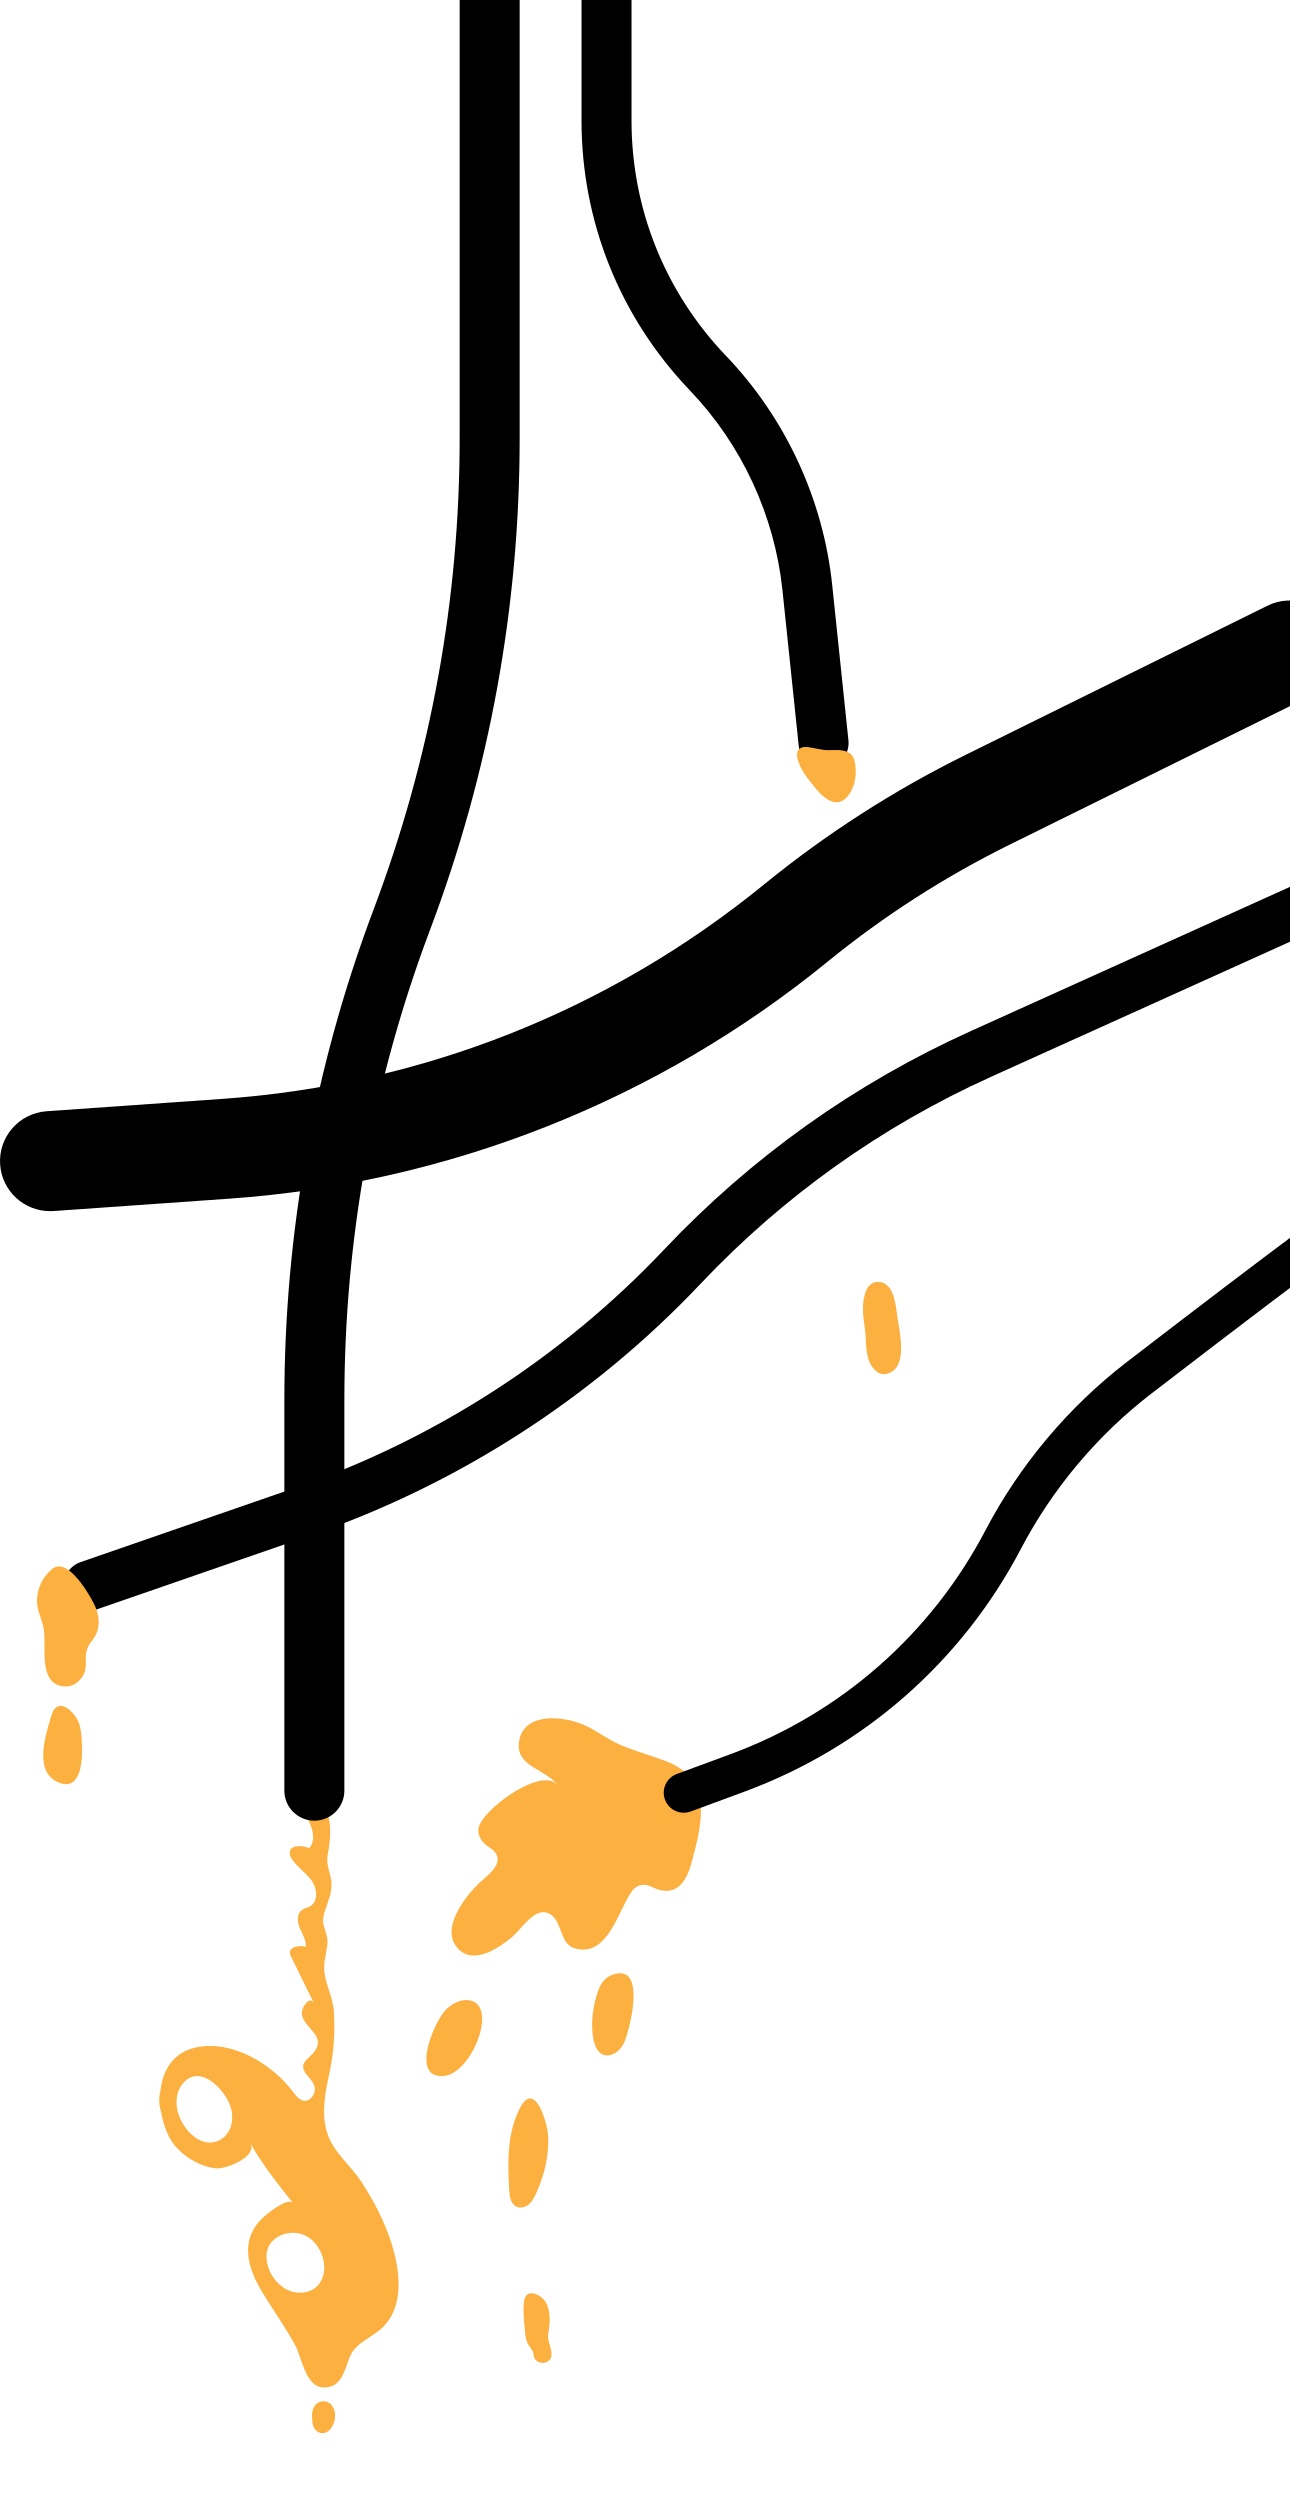
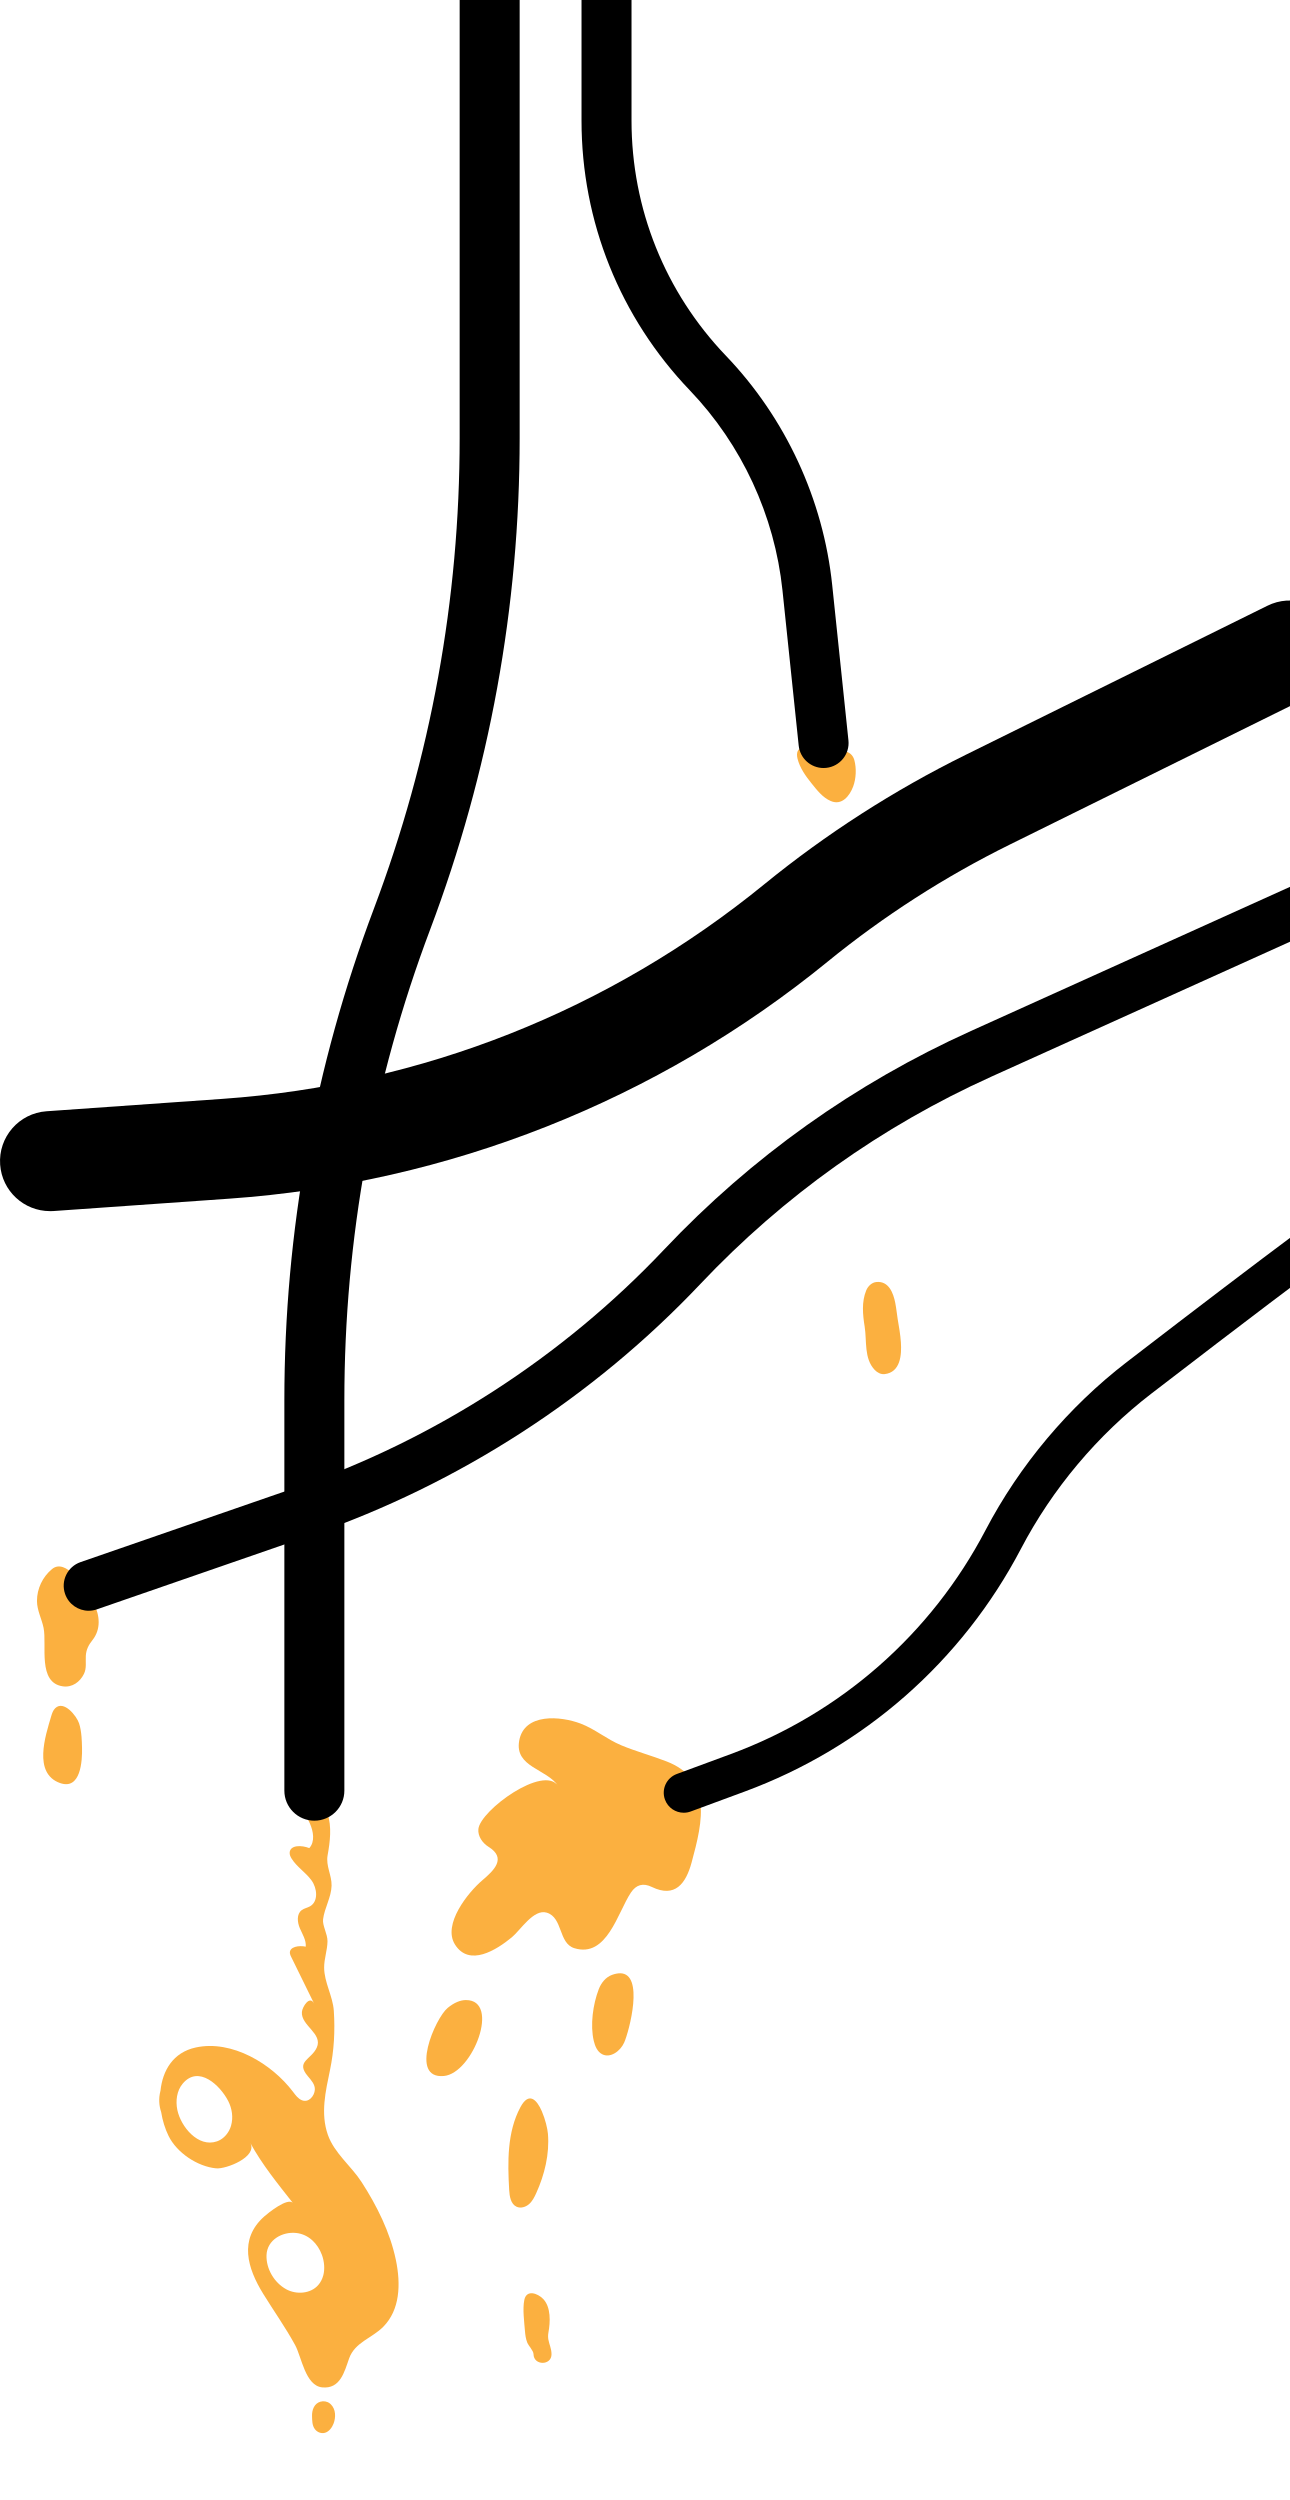
<svg xmlns="http://www.w3.org/2000/svg" id="Layer_1" viewBox="0 0 644.83 1250">
  <defs>
    <style>.cls-1{fill:#fbb040;}</style>
  </defs>
-   <path class="cls-1" d="M350.1,900.57c-1.21-8.4-5.77-15.59-16.81-19.86-7.46-2.89-15.22-4.97-22.6-8.04s-13.19-8.16-20.39-10.88c-10.01-3.79-28.2-5.41-30.71,8.59v.05c-2.33,13.21,13.89,13.98,19.53,22.61-7.21-11.01-39.03,12.19-39.93,21.5-.34,3.59,2.05,6.99,5.12,8.9,9.09,5.68,2.68,11.75-3.13,16.69-7.22,6.14-20.01,22.11-13.7,32.12,7.16,11.37,20.78,2.71,28.43-3.6,4.37-3.61,10.9-14.31,17.45-12.33,8.15,2.46,5.79,15.29,13.8,17.77,16.32,5.04,21.67-17.87,28.28-27.78,2.65-3.97,6.07-4.97,10.48-2.83,11.6,5.63,17.03-1.69,19.89-12.27,2.74-10.15,5.66-21.17,4.3-30.64Z" />
+   <g class="svg-content-main__shape">
+     <path class="cls-1" d="M350.1,900.57c-1.21-8.4-5.77-15.59-16.81-19.86-7.46-2.89-15.22-4.97-22.6-8.04s-13.19-8.16-20.39-10.88c-10.01-3.79-28.2-5.41-30.71,8.59v.05c-2.33,13.21,13.89,13.98,19.53,22.61-7.21-11.01-39.03,12.19-39.93,21.5-.34,3.59,2.05,6.99,5.12,8.9,9.09,5.68,2.68,11.75-3.13,16.69-7.22,6.14-20.01,22.11-13.7,32.12,7.16,11.37,20.78,2.71,28.43-3.6,4.37-3.61,10.9-14.31,17.45-12.33,8.15,2.46,5.79,15.29,13.8,17.77,16.32,5.04,21.67-17.87,28.28-27.78,2.65-3.97,6.07-4.97,10.48-2.83,11.6,5.63,17.03-1.69,19.89-12.27,2.74-10.15,5.66-21.17,4.3-30.64Z" />
+     <path class="cls-1" d="M197.88,1129.73c-2.85-13.59-9.4-26.8-17.09-38.71-5.15-7.98-13.66-14.47-16.86-23.61-3.75-10.73-1.14-21.71,1.08-32.44,2.02-9.72,2.56-19.63,1.9-29.53-.49-7.38-4.81-14.25-4.84-21.64-.02-4.46,1.62-8.73,1.68-13.14,.05-3.65-2.62-7.87-2.21-11.04,.73-5.69,4.09-10.97,4.25-16.75,.15-5.23-2.96-9.87-1.98-15.27,1.21-6.65,2.15-14.23-.04-20.79-1.1-3.27-12.54-17.42-12.96-7.38-.19,4.36,2.35,8.29,4.12,12.28,1.77,3.99,2.66,9.12-.29,12.34-3.66-1.48-9.55-1.69-9.81,2.25-.07,1.08,.42,2.12,1,3.04,2.6,4.15,7.01,6.86,9.9,10.81,2.89,3.95,3.55,10.53-.69,12.99-1.34,.78-2.98,1.01-4.21,1.95-2.59,1.98-2.19,6.03-.91,9.03,1.29,3,3.24,5.96,2.95,9.21-3.28-.71-8.25-.04-7.92,3.3,.06,.63,.35,1.22,.63,1.79,3.84,7.82,7.67,15.63,11.51,23.45-2.21-4.49-5.93,1.58-6.14,4.09-.57,6.87,10.64,10.79,7.43,17.85-2.74,6.02-10.74,6.89-4.46,14.29,1.69,1.99,3.67,4.17,3.5,6.77-.2,3.13-3.08,6.65-6.49,5.24-1.9-.78-3.17-2.55-4.41-4.19-10.58-14.01-30.53-26.11-48.64-22.18-11.34,2.46-16.59,11.51-17.64,21.65-.02,.09-.05,.19-.07,.28-.9,3.55-.68,7.1,.42,10.41,.67,4.21,1.94,8.29,3.68,11.85,4.14,8.46,14.47,15.36,23.82,16.25,4.91,.46,20.85-5.72,17.05-12.74,5.89,10.85,13.77,20.45,21.35,30.12-2.48-3.13-12.57,5.05-14.44,6.73-12.73,11.42-8.35,25.8-.45,38.61,5.28,8.56,11.13,16.8,15.96,25.63,3.25,5.94,5.09,20.31,13.53,21.16,9.06,.9,11.09-7.75,13.47-14.48,2.86-8.09,11.48-10.13,17.11-15.86,8.26-8.41,8.86-21.05,6.22-33.62Zm-82.35-66.87c-.24,.83-.57,1.64-.98,2.4-1.31,2.46-3.42,4.49-6.04,5.41-9.47,3.31-18.1-7.4-19.83-15.64-.95-4.55-.32-9.65,2.67-13.21,7.99-9.52,18.84,1.01,22.77,8.71,1.91,3.74,2.59,8.25,1.4,12.33Zm46.09,74.86c-.46,1.75-1.27,3.4-2.5,4.81-3.89,4.44-11.02,4.83-15.99,2.11-5.99-3.28-10.13-10.22-9.87-17.09,.28-7.61,7.91-11.84,14.9-11.06,6.17,.69,10.73,5.31,12.8,10.97,1.16,3.17,1.55,6.9,.68,10.25Z" />
+     <path class="cls-1" d="M165.44,1202.19c-.15-.15-.32-.3-.49-.44-1.31-1.05-3.11-1.37-4.71-.91-3.17,.9-4.31,4.18-4.22,7.18,.06,2.22,.02,4.75,1.45,6.6,1.18,1.52,3.18,2.31,5.06,1.76,2.05-.6,3.54-2.7,4.26-4.61,1.18-3.13,1.15-7.09-1.35-9.59Z" />
+     <path class="cls-1" d="M232.95,1000.03c-2.69,0-5.83,1.22-9.11,3.92-6.27,5.18-19.41,35.61-1.92,34.05,14.48-1.29,28.51-38.01,11.03-37.97Z" />
+     <path class="cls-1" d="M310.06,986.64c-1.15,0-2.49,.24-4.02,.79-3.17,1.13-5.45,4.02-6.66,7.16-2.91,7.57-4.36,17.99-2.48,25.91,.62,2.59,1.76,5.31,4.1,6.57,4.14,2.22,9.2-1.51,11.1-5.81,2.42-5.48,10.24-34.54-2.05-34.63Z" />
+     <path class="cls-1" d="M270.97,1055.74c-2.57-5.94-6.51-10.08-10.77-2.13-6.66,12.44-6.41,27.31-5.61,41.4,.18,3.21,.79,7.04,3.72,8.37,2.02,.91,4.49,.17,6.17-1.28s2.71-3.5,3.63-5.52c4.18-9.21,6.71-19.58,5.85-29.73-.21-2.52-1.31-7.2-3-11.1Z" />
+     <path class="cls-1" d="M274.19,1169.85c-.18-1.08-.23-2.25,.03-3.64,.94-5.16,1.32-12.63-2.64-16.74-2.76-2.86-8.35-4.86-9.43,.53-.92,4.56-.03,10.92,.33,15.5,.15,1.96,.41,3.89,1.12,5.72,.65,1.7,3.14,4.1,3.16,5.86,.06,5.79,9.06,5.8,9,0-.03-2.87-1.14-4.81-1.55-7.22Z" />
+     <path class="cls-1" d="M423.79,376.02c-3.04-1.41-6.45-.95-9.69-.95-3.56,0-6.87-1.15-10.37-1.57-1.74-.21-3.75,.23-4.68,1.72-.75,1.19-.63,2.74-.29,4.1,1.15,4.61,4.01,8.65,6.95,12.29,2.73,3.38,5.57,7.16,9.68,8.91,5.56,2.37,9.43-2.56,11.19-7.25,1.49-3.97,1.7-9.13,.59-13.21-.56-2.06-1.8-3.3-3.38-4.03Z" />
+     <path class="cls-1" d="M447.64,651.5c-.98-5.02-3.27-11.11-9.47-10.49-2.29,.23-4.18,2.06-5.06,4.19-2.36,5.74-1.74,12.13-.78,18.1,1.15,7.17-.43,15.91,5.04,21.67,1.27,1.33,3.07,2.29,4.9,2.09,8-.87,8.61-9.63,8.17-16.01-.27-3.89-.97-7.74-1.61-11.58-.36-2.13-.62-5.07-1.19-7.97Z" />
+     <path class="cls-1" d="M37.17,787.57c-3.66-3.72-7.71-5.88-11.15-3.04-4.72,3.89-7.55,9.82-7.53,15.95,.02,4.75,2.37,8.91,3.3,13.46,1.76,8.6-3.14,27.49,9.7,29.24,4.62,.63,8.49-2.19,10.47-6.21,1.43-2.9,.77-5.99,.95-9.07s1.37-5.4,3.31-7.84c4.33-5.44,3.72-12.33,.73-18.25-1.5-2.97-5.35-9.73-9.77-14.23Z" />
+     <path class="cls-1" d="M40.74,868.23c-.19-2.26-.53-4.51-1.2-6.54-1.21-3.71-7.62-11.78-11.94-7.58-1.11,1.08-1.6,2.64-2.04,4.13-2.86,9.68-9.08,28.35,4.35,33.24,10.46,3.81,11.28-11.02,11.1-17.71-.05-1.77-.1-3.66-.26-5.55Z" />
+   </g>
+   <path d="M157.18,910.34c-8.28,0-15-6.72-15-15v-195.26c0-84.26,15.07-166.96,44.79-245.8,28.44-75.45,42.86-154.59,42.86-235.22V0c0-8.28,6.72-15,15-15S259.83-8.28,259.83,0V219.06c0,84.26-15.07,166.96-44.79,245.8-28.44,75.45-42.86,154.59-42.86,235.22v195.26c0,8.28-6.72,15-15,15Z" />
+   <path d="M341.87,906.37c-4.07,0-7.89-2.5-9.38-6.54-1.91-5.18,.74-10.93,5.92-12.84l27.05-9.99c54.92-20.28,100.13-60.01,127.29-111.88,17.07-32.59,41.51-61.67,70.66-84.11,72.28-55.61,113.57-86.34,122.71-91.33,4.85-2.64,10.92-.86,13.57,3.99,2.64,4.85,.86,10.92-3.99,13.57-3.73,2.03-22.9,14.84-120.09,89.62-26.88,20.68-49.41,47.5-65.14,77.54-29.47,56.26-78.51,99.36-138.08,121.36l-27.05,9.99c-1.14,.42-2.31,.62-3.46,.62Z" />
  <path d="M411.77,384.01c-6.32,0-11.75-4.78-12.42-11.2l-8.12-77.68c-3.9-37.33-20.35-72.83-46.3-99.94-34.93-36.48-54.17-84.39-54.17-134.9V-39.62c0-6.9,5.6-12.5,12.5-12.5s12.5,5.6,12.5,12.5V60.29c0,44.04,16.77,85.81,47.23,117.61,29.78,31.1,48.64,71.81,53.11,114.63l8.12,77.68c.72,6.87-4.27,13.01-11.13,13.73-.44,.05-.88,.07-1.31,.07Z" />
  <path d="M24.98,605.56c-13.01,0-23.98-10.07-24.91-23.24-.97-13.77,9.41-25.72,23.18-26.69l88.05-6.2c99.7-7.02,193.34-44.12,270.81-107.27,30.97-25.25,64.85-47.03,100.68-64.72,92.52-45.68,144.69-71.46,150.86-74.54,12.35-6.18,27.37-1.17,33.54,11.18,6.17,12.35,1.17,27.37-11.18,33.54-7.9,3.95-86.52,42.78-151.09,74.66-32.47,16.03-63.16,35.76-91.22,58.64-42.32,34.51-89.52,62.2-140.29,82.31-50.77,20.11-104.13,32.25-158.6,36.09l-88.05,6.2c-.6,.04-1.19,.06-1.78,.06Z" />
  <path d="M44.35,805.38c-5.18,0-10.02-3.24-11.81-8.42-2.26-6.52,1.2-13.64,7.72-15.9l107.29-37.14c69.91-24.2,133.72-65.41,184.54-119.17,43.73-46.27,95.33-83.02,153.35-109.24l223.67-101.05c6.29-2.84,13.7-.05,16.54,6.25s.05,13.7-6.25,16.54l-223.67,101.05c-55.04,24.87-103.99,59.73-145.48,103.62-53.57,56.67-120.84,100.12-194.53,125.62l-107.29,37.14c-1.35,.47-2.73,.69-4.09,.69Z" />
-   <path class="cls-1" d="M197.88,1129.73c-2.85-13.59-9.4-26.8-17.09-38.71-5.15-7.98-13.66-14.47-16.86-23.61-3.75-10.73-1.14-21.71,1.08-32.44,2.02-9.72,2.56-19.63,1.9-29.53-.49-7.38-4.81-14.25-4.84-21.64-.02-4.46,1.62-8.73,1.68-13.14,.05-3.65-2.62-7.87-2.21-11.04,.73-5.69,4.09-10.97,4.25-16.75,.15-5.23-2.96-9.87-1.98-15.27,1.21-6.65,2.15-14.23-.04-20.79-1.1-3.27-12.54-17.42-12.96-7.38-.19,4.36,2.35,8.29,4.12,12.28,1.77,3.99,2.66,9.12-.29,12.34-3.66-1.48-9.55-1.69-9.81,2.25-.07,1.08,.42,2.12,1,3.04,2.6,4.15,7.01,6.86,9.9,10.81,2.89,3.95,3.55,10.53-.69,12.99-1.34,.78-2.98,1.01-4.21,1.95-2.59,1.98-2.19,6.03-.91,9.03,1.29,3,3.24,5.96,2.95,9.21-3.28-.71-8.25-.04-7.92,3.3,.06,.63,.35,1.22,.63,1.79,3.84,7.82,7.67,15.63,11.51,23.45-2.21-4.49-5.93,1.58-6.14,4.09-.57,6.87,10.64,10.79,7.43,17.85-2.74,6.02-10.74,6.89-4.46,14.29,1.69,1.99,3.67,4.17,3.5,6.77-.2,3.13-3.08,6.65-6.49,5.24-1.9-.78-3.17-2.55-4.41-4.19-10.58-14.01-30.53-26.11-48.64-22.18-11.34,2.46-16.59,11.51-17.64,21.65-.02,.09-.05,.19-.07,.28-.9,3.55-.68,7.1,.42,10.41,.67,4.21,1.94,8.29,3.68,11.85,4.14,8.46,14.47,15.36,23.82,16.25,4.91,.46,20.85-5.72,17.05-12.74,5.89,10.85,13.77,20.45,21.35,30.12-2.48-3.13-12.57,5.05-14.44,6.73-12.73,11.42-8.35,25.8-.45,38.61,5.28,8.56,11.13,16.8,15.96,25.63,3.25,5.94,5.09,20.31,13.53,21.16,9.06,.9,11.09-7.75,13.47-14.48,2.86-8.09,11.48-10.13,17.11-15.86,8.26-8.41,8.86-21.05,6.22-33.62Zm-82.35-66.87c-.24,.83-.57,1.64-.98,2.4-1.31,2.46-3.42,4.49-6.04,5.41-9.47,3.31-18.1-7.4-19.83-15.64-.95-4.55-.32-9.65,2.67-13.21,7.99-9.52,18.84,1.01,22.77,8.71,1.91,3.74,2.59,8.25,1.4,12.33Zm46.09,74.86c-.46,1.75-1.27,3.4-2.5,4.81-3.89,4.44-11.02,4.83-15.99,2.11-5.99-3.28-10.13-10.22-9.87-17.09,.28-7.61,7.91-11.84,14.9-11.06,6.17,.69,10.73,5.31,12.8,10.97,1.16,3.17,1.55,6.9,.68,10.25Z" />
-   <path d="M157.18,910.34c-8.28,0-15-6.72-15-15v-195.26c0-84.26,15.07-166.96,44.79-245.8,28.44-75.45,42.86-154.59,42.86-235.22V0c0-8.28,6.72-15,15-15S259.83-8.28,259.83,0V219.06c0,84.26-15.07,166.96-44.79,245.8-28.44,75.45-42.86,154.59-42.86,235.22v195.26c0,8.28-6.72,15-15,15Z" />
-   <path class="cls-1" d="M165.44,1202.19c-.15-.15-.32-.3-.49-.44-1.31-1.05-3.11-1.37-4.71-.91-3.17,.9-4.31,4.18-4.22,7.18,.06,2.22,.02,4.75,1.45,6.6,1.18,1.52,3.18,2.31,5.06,1.76,2.05-.6,3.54-2.7,4.26-4.61,1.18-3.13,1.15-7.09-1.35-9.59Z" />
-   <path d="M341.87,906.37c-4.07,0-7.89-2.5-9.38-6.54-1.91-5.18,.74-10.93,5.92-12.84l27.05-9.99c54.92-20.28,100.13-60.01,127.29-111.88,17.07-32.59,41.51-61.67,70.66-84.11,72.28-55.61,113.57-86.34,122.71-91.33,4.85-2.64,10.92-.86,13.57,3.99,2.64,4.85,.86,10.92-3.99,13.57-3.73,2.03-22.9,14.84-120.09,89.62-26.88,20.68-49.41,47.5-65.14,77.54-29.47,56.26-78.51,99.36-138.08,121.36l-27.05,9.99c-1.14,.42-2.31,.62-3.46,.62Z" />
-   <path class="cls-1" d="M232.95,1000.03c-2.69,0-5.83,1.22-9.11,3.92-6.27,5.18-19.41,35.61-1.92,34.05,14.48-1.29,28.51-38.01,11.03-37.97Z" />
-   <path class="cls-1" d="M310.06,986.64c-1.15,0-2.49,.24-4.02,.79-3.17,1.13-5.45,4.02-6.66,7.16-2.91,7.57-4.36,17.99-2.48,25.91,.62,2.59,1.76,5.31,4.1,6.57,4.14,2.22,9.2-1.51,11.1-5.81,2.42-5.48,10.24-34.54-2.05-34.63Z" />
-   <path class="cls-1" d="M270.97,1055.74c-2.57-5.94-6.51-10.08-10.77-2.13-6.66,12.44-6.41,27.31-5.61,41.4,.18,3.21,.79,7.04,3.72,8.37,2.02,.91,4.49,.17,6.17-1.28s2.71-3.5,3.63-5.52c4.18-9.21,6.71-19.58,5.85-29.73-.21-2.52-1.31-7.2-3-11.1Z" />
-   <path class="cls-1" d="M274.19,1169.85c-.18-1.08-.23-2.25,.03-3.64,.94-5.16,1.32-12.63-2.64-16.74-2.76-2.86-8.35-4.86-9.43,.53-.92,4.56-.03,10.92,.33,15.5,.15,1.96,.41,3.89,1.12,5.72,.65,1.7,3.14,4.1,3.16,5.86,.06,5.79,9.06,5.8,9,0-.03-2.87-1.14-4.81-1.55-7.22Z" />
-   <path class="cls-1" d="M423.79,376.02c-3.04-1.41-6.45-.95-9.69-.95-3.56,0-6.87-1.15-10.37-1.57-1.74-.21-3.75,.23-4.68,1.72-.75,1.19-.63,2.74-.29,4.1,1.15,4.61,4.01,8.65,6.95,12.29,2.73,3.38,5.57,7.16,9.68,8.91,5.56,2.37,9.43-2.56,11.19-7.25,1.49-3.97,1.7-9.13,.59-13.21-.56-2.06-1.8-3.3-3.38-4.03Z" />
-   <path class="cls-1" d="M447.64,651.5c-.98-5.02-3.27-11.11-9.47-10.49-2.29,.23-4.18,2.06-5.06,4.19-2.36,5.74-1.74,12.13-.78,18.1,1.15,7.17-.43,15.91,5.04,21.67,1.27,1.33,3.07,2.29,4.9,2.09,8-.87,8.61-9.63,8.17-16.01-.27-3.89-.97-7.74-1.61-11.58-.36-2.13-.62-5.07-1.19-7.97Z" />
-   <path class="cls-1" d="M37.17,787.57c-3.66-3.72-7.71-5.88-11.15-3.04-4.72,3.89-7.55,9.82-7.53,15.95,.02,4.75,2.37,8.91,3.3,13.46,1.76,8.6-3.14,27.49,9.7,29.24,4.62,.63,8.49-2.19,10.47-6.21,1.43-2.9,.77-5.99,.95-9.07s1.37-5.4,3.31-7.84c4.33-5.44,3.72-12.33,.73-18.25-1.5-2.97-5.35-9.73-9.77-14.23Z" />
-   <path class="cls-1" d="M40.74,868.23c-.19-2.26-.53-4.51-1.2-6.54-1.21-3.71-7.62-11.78-11.94-7.58-1.11,1.08-1.6,2.64-2.04,4.13-2.86,9.68-9.08,28.35,4.35,33.24,10.46,3.81,11.28-11.02,11.1-17.71-.05-1.77-.1-3.66-.26-5.55Z" />
</svg>
